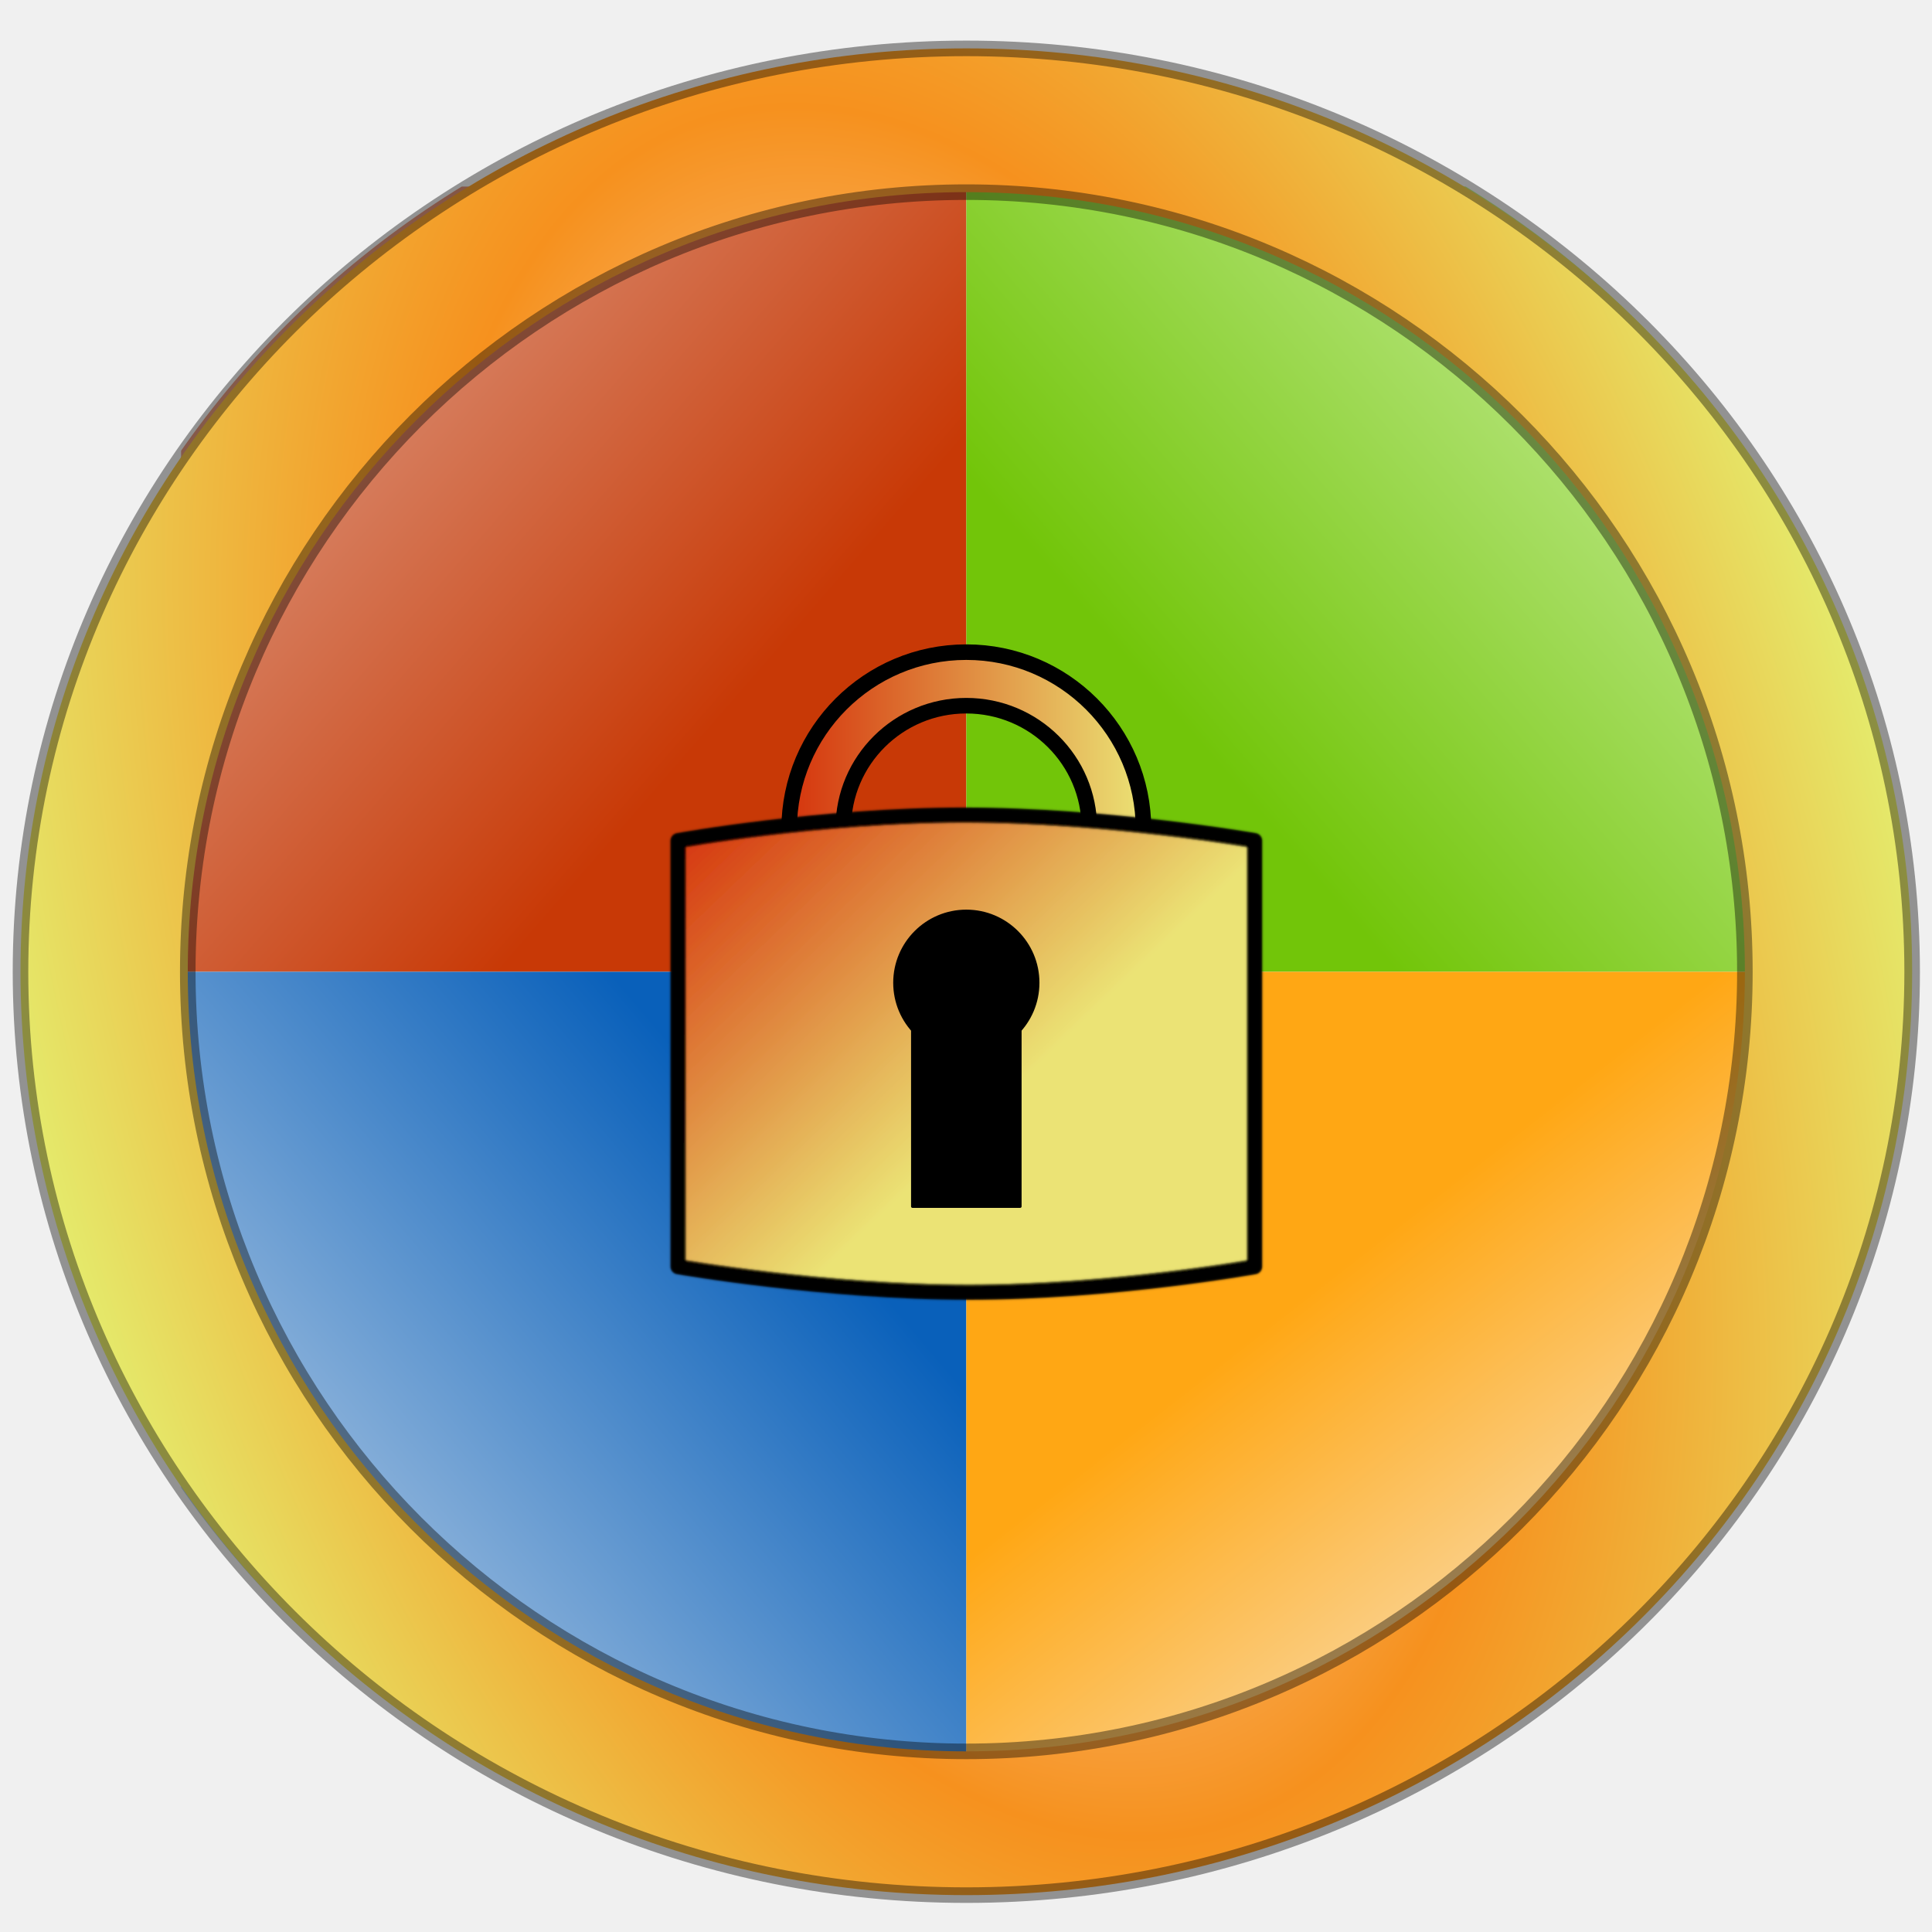
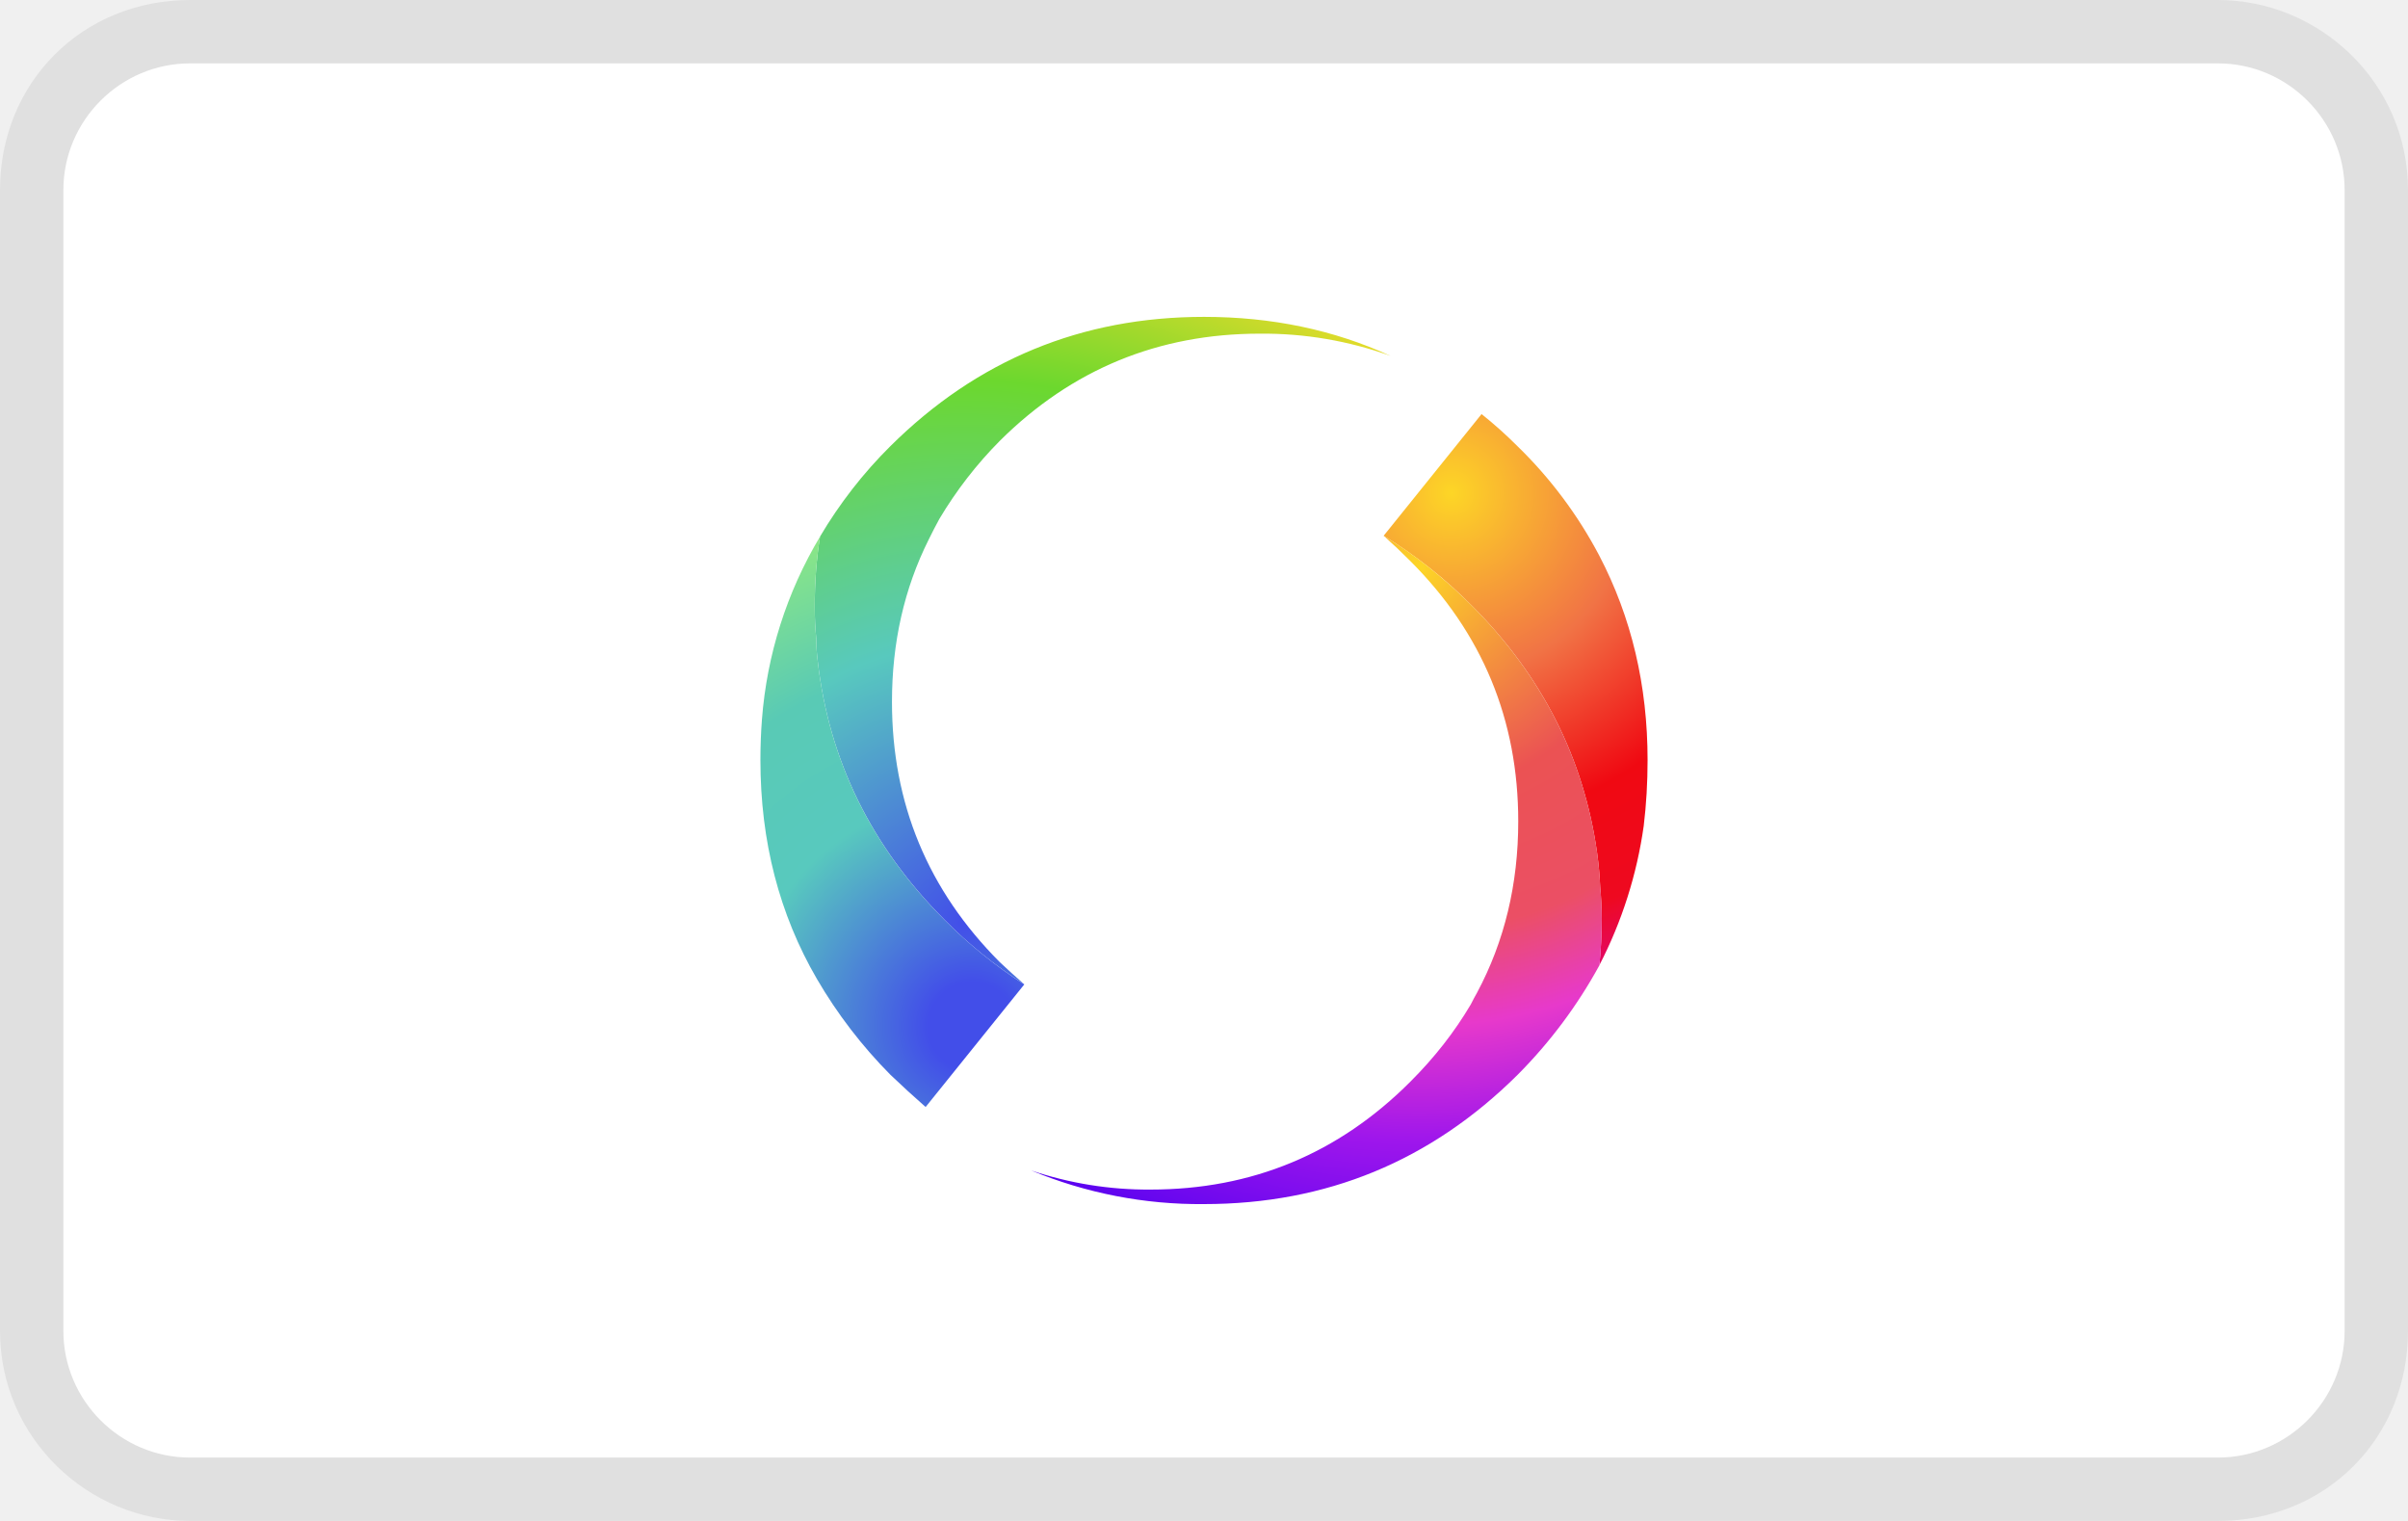
- <svg xmlns="http://www.w3.org/2000/svg" xmlns:xlink="http://www.w3.org/1999/xlink" width="745" height="745" id="svg2" version="1.0">
-   <defs id="defs4">
-     <linearGradient id="linearGradient4579">
-       <stop style="stop-color:#0960ba;stop-opacity:1;" offset="0" id="stop4581" />
-       <stop style="stop-color:#d3dfec;stop-opacity:1;" offset="1" id="stop4583" />
-     </linearGradient>
-     <linearGradient id="linearGradient4571">
-       <stop style="stop-color:#ffa714;stop-opacity:1;" offset="0" id="stop4573" />
-       <stop style="stop-color:#f6f3ee;stop-opacity:1;" offset="1" id="stop4575" />
-     </linearGradient>
-     <linearGradient id="linearGradient4563">
-       <stop style="stop-color:#72c509;stop-opacity:1;" offset="0" id="stop4565" />
-       <stop style="stop-color:#cdefa3;stop-opacity:1;" offset="1" id="stop4567" />
-     </linearGradient>
-     <linearGradient id="linearGradient4555">
-       <stop style="stop-color:#c83906;stop-opacity:1;" offset="0" id="stop4557" />
-       <stop style="stop-color:#e0ae9c;stop-opacity:1;" offset="1" id="stop4559" />
-     </linearGradient>
-     <linearGradient id="linearGradient4536">
-       <stop id="stop4538" offset="0" style="stop-color:#ffffff;stop-opacity:1;" />
-       <stop style="stop-color:#f6911e;stop-opacity:1;" offset="0.5" id="stop4593" />
-       <stop id="stop4540" offset="1" style="stop-color:#e2f676;stop-opacity:1;" />
-     </linearGradient>
-     <linearGradient id="linearGradient3341">
-       <stop style="stop-color:#d5330c;stop-opacity:1;" offset="0" id="stop3343" />
-       <stop style="stop-color:#ebe375;stop-opacity:1;" offset="1" id="stop3345" />
-     </linearGradient>
-     <filter id="filter3203">
-       <feGaussianBlur stdDeviation="0.501" id="feGaussianBlur3205" />
-     </filter>
-     <filter x="-1.272" width="3.545" y="-0.018" height="1.037" id="filter3253">
-       <feGaussianBlur stdDeviation="1.06" id="feGaussianBlur3255" />
-     </filter>
-     <linearGradient xlink:href="#linearGradient3341" id="linearGradient3351" x1="251.538" y1="285.886" x2="481.833" y2="435.388" gradientUnits="userSpaceOnUse" spreadMethod="pad" />
-     <linearGradient xlink:href="#linearGradient3341" id="linearGradient3353" x1="295.232" y1="249.773" x2="438.139" y2="249.773" gradientUnits="userSpaceOnUse" />
-     <linearGradient xlink:href="#linearGradient3341" id="linearGradient4454" gradientUnits="userSpaceOnUse" x1="295.232" y1="249.773" x2="438.139" y2="249.773" gradientTransform="translate(35.35534,45.45687)" />
-     <linearGradient xlink:href="#linearGradient3341" id="linearGradient4479" gradientUnits="userSpaceOnUse" gradientTransform="translate(35.35534,45.45687)" x1="295.232" y1="249.773" x2="438.139" y2="249.773" />
-     <linearGradient xlink:href="#linearGradient3341" id="linearGradient4481" gradientUnits="userSpaceOnUse" spreadMethod="pad" x1="251.538" y1="285.886" x2="366.685" y2="406.03" />
-     <clipPath clipPathUnits="userSpaceOnUse" id="clipPath4507">
-       <path style="opacity:1;fill:#f6c62c;fill-opacity:1;stroke:none;stroke-width:4;stroke-linejoin:round;stroke-miterlimit:4;stroke-dasharray:none;stroke-opacity:1" d="M 397.997,32.619 C 191.126,32.619 23.202,196.563 23.202,398.52 C 23.202,600.476 191.126,764.356 397.997,764.356 C 604.868,764.356 772.728,600.476 772.728,398.52 C 772.728,196.563 604.868,32.619 397.997,32.619 z " id="path4509" />
-     </clipPath>
-     <radialGradient xlink:href="#linearGradient4536" id="radialGradient4542" cx="372.626" cy="374.725" fx="372.626" fy="374.725" r="366.789" gradientTransform="matrix(1,0,0,0.9763692,0,8.855074)" gradientUnits="userSpaceOnUse" />
-     <radialGradient xlink:href="#linearGradient4536" id="radialGradient4552" gradientUnits="userSpaceOnUse" gradientTransform="matrix(1.008956,-0.3021815,0.5369668,1.792883,-189.1701,-263.2478)" cx="337.188" cy="412.664" fx="337.188" fy="412.664" r="366.789" />
-     <linearGradient xlink:href="#linearGradient4555" id="linearGradient4561" x1="313.907" y1="285.066" x2="87.883" y2="88.401" gradientUnits="userSpaceOnUse" />
-     <linearGradient xlink:href="#linearGradient4563" id="linearGradient4569" x1="495.857" y1="314.424" x2="710.137" y2="129.431" gradientUnits="userSpaceOnUse" />
-     <linearGradient xlink:href="#linearGradient4571" id="linearGradient4577" x1="554.574" y1="511.089" x2="710.137" y2="710.655" gradientUnits="userSpaceOnUse" />
-     <linearGradient xlink:href="#linearGradient4579" id="linearGradient4585" x1="340.365" y1="496.375" x2="87.883" y2="710.655" gradientUnits="userSpaceOnUse" />
+ <svg xmlns="http://www.w3.org/2000/svg" width="38" height="24" viewBox="0 0 38 24" fill="none" role="img" aria-labelledby="pi-swish">
+   <path opacity=".07" d="M35 0H3C1.3 0 0 1.3 0 3v18c0 1.7 1.4 3 3 3h32c1.7 0 3-1.3 3-3V3c0-1.7-1.4-3-3-3z" fill="#000" />
+   <path d="M35 1c1.1 0 2 .9 2 2v18c0 1.1-.9 2-2 2H3c-1.1 0-2-.9-2-2V3c0-1.1.9-2 2-2h32z" fill="#fff" />
+   <path fill-rule="evenodd" clip-rule="evenodd" d="M25.239 15.231c.025-.241.037-.487.037-.737 0-.168-.009-.334-.024-.495a5.662 5.662 0 00-.049-.544c-.209-1.489-.868-2.79-1.979-3.901a7.384 7.384 0 00-1.389-1.1l1.545-1.92c.193.153.382.322.567.507a6.865 6.865 0 011.291 1.727c.509.975.762 2.05.762 3.226 0 .354-.02.701-.061 1.039a6.87 6.87 0 01-.7 2.198z" fill="url(#pi-swish-paint0_radial_765_9)" />
+   <path fill-rule="evenodd" clip-rule="evenodd" d="M21.836 8.455c.49.298.954.665 1.389 1.1 1.11 1.111 1.77 2.412 1.979 3.901.024.178.041.359.049.544.016.161.024.327.024.495 0 .25-.012.496-.037.737a7.633 7.633 0 01-1.291 1.728C22.58 18.319 20.932 19 19 19a6.93 6.93 0 01-2.728-.531 5.772 5.772 0 001.882.302c1.601 0 2.969-.567 4.103-1.703.379-.378.697-.785.954-1.22.032-.064.064-.125.097-.182.435-.813.651-1.715.651-2.705 0-1.603-.567-2.972-1.702-4.107a9.383 9.383 0 00-.421-.399z" fill="url(#pi-swish-paint1_radial_765_9)" />
+   <path fill-rule="evenodd" clip-rule="evenodd" d="M16.164 15.533a7.245 7.245 0 01-1.255-1.015c-1.159-1.159-1.827-2.521-2.004-4.083a2.773 2.773 0 01-.024-.362 5.01 5.01 0 01-.024-.496c0-.386.027-.757.084-1.111.308-.52.68-1 1.11-1.426C15.42 5.681 17.069 5 19 5c1.07 0 2.052.206 2.944.616a5.926 5.926 0 00-2.063-.351c-1.601 0-2.969.564-4.103 1.691-.367.37-.687.784-.954 1.232a8.204 8.204 0 00-.169.327c-.386.772-.579 1.626-.579 2.56 0 1.603.567 2.972 1.702 4.108.128.121.257.237.386.35z" fill="url(#pi-swish-paint2_radial_765_9)" />
+   <path fill-rule="evenodd" clip-rule="evenodd" d="M12.941 8.467a6.993 6.993 0 00-.084 1.111c0 .169.008.334.024.496 0 .121.008.241.024.362.177 1.562.845 2.923 2.004 4.083.394.396.813.733 1.255 1.015l-1.557 1.934c-.185-.162-.37-.331-.555-.508a7.52 7.52 0 01-1.159-1.51c-.596-1.024-.893-2.176-.893-3.456 0-.218.008-.431.024-.64a6.596 6.596 0 01.917-2.887z" fill="url(#pi-swish-paint3_radial_765_9)" />
+   <defs>
+     <radialGradient id="pi-swish-paint0_radial_765_9" cx="0" cy="0" r="1" gradientUnits="userSpaceOnUse" gradientTransform="matrix(7.80944 0 0 7.81623 22.9 7.79)">
+       <stop stop-color="#FDD626" />
+       <stop offset=".365" stop-color="#F17345" />
+       <stop offset=".663" stop-color="#F00912" />
+       <stop offset=".878" stop-color="#EE0920" />
+       <stop offset="1" stop-color="#E30767" />
+     </radialGradient>
+     <radialGradient id="pi-swish-paint1_radial_765_9" cx="0" cy="0" r="1" gradientUnits="userSpaceOnUse" gradientTransform="matrix(11.3723 0 0 11.3789 22.404 8.926)">
+       <stop stop-color="#FDD626" />
+       <stop offset=".314" stop-color="#EB5253" />
+       <stop offset=".506" stop-color="#EB4F65" />
+       <stop offset=".639" stop-color="#E739CB" />
+       <stop offset=".8" stop-color="#9E16EC" />
+       <stop offset="1" stop-color="#5702F0" />
+     </radialGradient>
+     <radialGradient id="pi-swish-paint2_radial_765_9" cx="0" cy="0" r="1" gradientUnits="userSpaceOnUse" gradientTransform="matrix(11.214 0 0 11.2237 15.21 14.578)">
+       <stop stop-color="#424EE9" />
+       <stop offset=".392" stop-color="#58C9BE" />
+       <stop offset=".765" stop-color="#6CD82E" />
+       <stop offset="1" stop-color="#E5DB2A" />
+     </radialGradient>
+     <radialGradient id="pi-swish-paint3_radial_765_9" cx="0" cy="0" r="1" gradientUnits="userSpaceOnUse" gradientTransform="matrix(8.09806 0 0 8.10511 15.344 16.199)">
+       <stop offset=".086" stop-color="#424EE9" />
+       <stop offset=".447" stop-color="#58C9BE" />
+       <stop offset=".71" stop-color="#59CAB5" />
+       <stop offset="1" stop-color="#8CE785" />
+     </radialGradient>
  </defs>
-   <g id="layer1" style="display:inline">
-     <g id="g4473" transform="matrix(0.9731977,0,0,0.9731977,-15.69086,-14.10082)" clip-path="url(#clipPath4507)">
-       <rect y="88.401" x="87.883" height="311.127" width="311.127" id="rect2160" style="opacity:1;fill:url(#linearGradient4561);fill-opacity:1.0;stroke:none;stroke-width:0.247;stroke-miterlimit:4;stroke-dasharray:none;stroke-opacity:1" />
-       <rect y="88.401" x="399.01" height="311.127" width="311.127" id="rect3134" style="opacity:1;fill:url(#linearGradient4569);fill-opacity:1.0;stroke:none;stroke-width:0.247;stroke-miterlimit:4;stroke-dasharray:none;stroke-opacity:1" />
-       <rect y="399.528" x="87.883" height="311.127" width="311.127" id="rect3136" style="opacity:1;fill:url(#linearGradient4585);fill-opacity:1.0;stroke:none;stroke-width:0.247;stroke-miterlimit:4;stroke-dasharray:none;stroke-opacity:1" />
-       <rect y="399.528" x="399.01" height="311.127" width="311.127" id="rect3138" style="opacity:1;fill:url(#linearGradient4577);fill-opacity:1.0;stroke:none;stroke-width:0.247;stroke-miterlimit:4;stroke-dasharray:none;stroke-opacity:1" />
-     </g>
-   </g>
-   <g id="layer2" style="display:inline" />
-   <g id="layer3">
-     <g id="g4456" transform="matrix(0.9731977,0,0,0.9731977,-18.63915,-1.688775)">
-       <path id="path3293" d="M 402.025,260.136 C 363.272,260.136 331.838,291.57 331.838,330.324 L 402.025,330.324 L 472.244,330.324 C 472.244,291.57 440.779,260.136 402.025,260.136 z M 402.025,281.355 C 428.92,281.355 450.775,303.066 450.775,329.824 L 402.025,329.824 L 353.306,329.824 C 353.306,303.066 375.131,281.355 402.025,281.355 z " style="fill:url(#linearGradient4479);fill-opacity:1;stroke:#000000;stroke-width:6.165;stroke-linejoin:round;stroke-miterlimit:4;stroke-dasharray:none;stroke-opacity:1;display:inline" />
-       <g transform="translate(35.35534,45.45687)" id="g3308">
-         <path style="fill:url(#linearGradient4481);fill-opacity:1;stroke:#000000;stroke-width:6.165;stroke-linejoin:round;stroke-miterlimit:4;stroke-opacity:1;display:inline;filter:url(#filter3203);stroke-dasharray:none" d="M 252.538,289.421 C 252.538,289.421 308.602,279.32 365.675,279.32 C 422.749,279.32 480.833,289.421 480.833,289.421 L 480.833,458.117 C 480.833,458.117 424.769,468.218 367.696,468.218 C 310.622,468.218 252.538,458.117 252.538,458.117 L 252.538,289.421 z " id="rect3141" />
-         <g style="display:inline" id="g3281" transform="translate(-2.02031,0.2525307)">
-           <g transform="translate(2.020305,-1.010153)" id="g3271">
-             <path style="fill:none;fill-rule:evenodd;stroke:#000000;stroke-width:2;stroke-linecap:butt;stroke-linejoin:miter;stroke-miterlimit:4;stroke-dasharray:none;stroke-opacity:1;filter:url(#filter3253)" d="M 273.751,305.836 C 273.751,443.217 273.751,443.217 273.751,443.217" id="path3223" />
-             <path style="fill:none;fill-rule:evenodd;stroke:#000000;stroke-width:2;stroke-linecap:butt;stroke-linejoin:miter;stroke-miterlimit:4;stroke-dasharray:none;stroke-opacity:1;display:inline;filter:url(#filter3253)" d="M 295.975,305.584 C 295.975,442.964 295.975,442.964 295.975,442.964" id="path3259" transform="matrix(1,0,0,1.057978,1.010147,-21.44715)" />
-             <path style="fill:none;fill-rule:evenodd;stroke:#000000;stroke-width:2;stroke-linecap:butt;stroke-linejoin:miter;stroke-miterlimit:4;stroke-dasharray:none;stroke-opacity:1;display:inline;filter:url(#filter3253)" d="M 320.218,305.584 C 320.218,442.964 320.218,442.964 320.218,442.964" id="path3263" transform="matrix(1,0,0,1.108729,0,-40.44193)" />
-           </g>
-           <g transform="translate(2.020305,-1.010153)" id="g3276">
-             <path style="fill:none;fill-rule:evenodd;stroke:#000000;stroke-width:2;stroke-linecap:butt;stroke-linejoin:miter;stroke-miterlimit:4;stroke-dasharray:none;stroke-opacity:1;display:inline;filter:url(#filter3253)" d="M 459.619,305.836 C 459.619,443.217 459.619,443.217 459.619,443.217" id="path3257" />
-             <path style="fill:none;fill-rule:evenodd;stroke:#000000;stroke-width:2;stroke-linecap:butt;stroke-linejoin:miter;stroke-miterlimit:4;stroke-dasharray:none;stroke-opacity:1;display:inline;filter:url(#filter3253)" d="M 295.975,305.584 C 295.975,442.964 295.975,442.964 295.975,442.964" id="path3267" transform="matrix(1,0,0,1.057978,141.4213,-21.44715)" />
-             <path style="fill:none;fill-rule:evenodd;stroke:#000000;stroke-width:2;stroke-linecap:butt;stroke-linejoin:miter;stroke-miterlimit:4;stroke-dasharray:none;stroke-opacity:1;display:inline;filter:url(#filter3253)" d="M 320.218,305.584 C 320.218,442.964 320.218,442.964 320.218,442.964" id="path3269" transform="matrix(1,0,0,1.108729,94.95434,-40.44193)" />
-           </g>
-         </g>
-         <g id="g3219">
-           <path transform="matrix(0.5624578,0,0,0.5624578,168.9629,199.366)" d="M 402.041 260.127 A 50.508 50.508 0 1 1  301.025,260.127 A 50.508 50.508 0 1 1  402.041 260.127 z" id="path3209" style="opacity:1;fill:#000000;fill-opacity:1;stroke:#000000;stroke-width:2;stroke-linejoin:round;stroke-miterlimit:4;stroke-dasharray:none;stroke-opacity:1" />
-           <rect y="364.066" x="345.35" height="70.244" width="42.67" id="rect3211" style="opacity:1;fill:#000000;fill-opacity:1;stroke:#000000;stroke-width:1.125;stroke-linejoin:round;stroke-miterlimit:4;stroke-dasharray:none;stroke-opacity:1" />
-         </g>
-       </g>
-     </g>
-     <path style="fill:url(#radialGradient4552);fill-opacity:1.0;stroke:#000000;stroke-width:6;stroke-linejoin:round;stroke-miterlimit:4;stroke-dasharray:none;stroke-opacity:0.391" d="M 372.656 18.656 C 171.33 18.656 7.906 178.206 7.906 374.75 C 7.906 571.294 171.33 730.781 372.656 730.781 C 573.982 730.781 737.344 571.294 737.344 374.75 C 737.344 178.206 573.982 18.656 372.656 18.656 z M 372.625 74.094 C 538.344 74.094 672.844 208.776 672.844 374.719 C 672.844 540.662 538.344 675.344 372.625 675.344 C 206.906 675.344 72.406 540.662 72.406 374.719 C 72.406 208.776 206.906 74.094 372.625 74.094 z " id="path3375" />
-   </g>
</svg>
